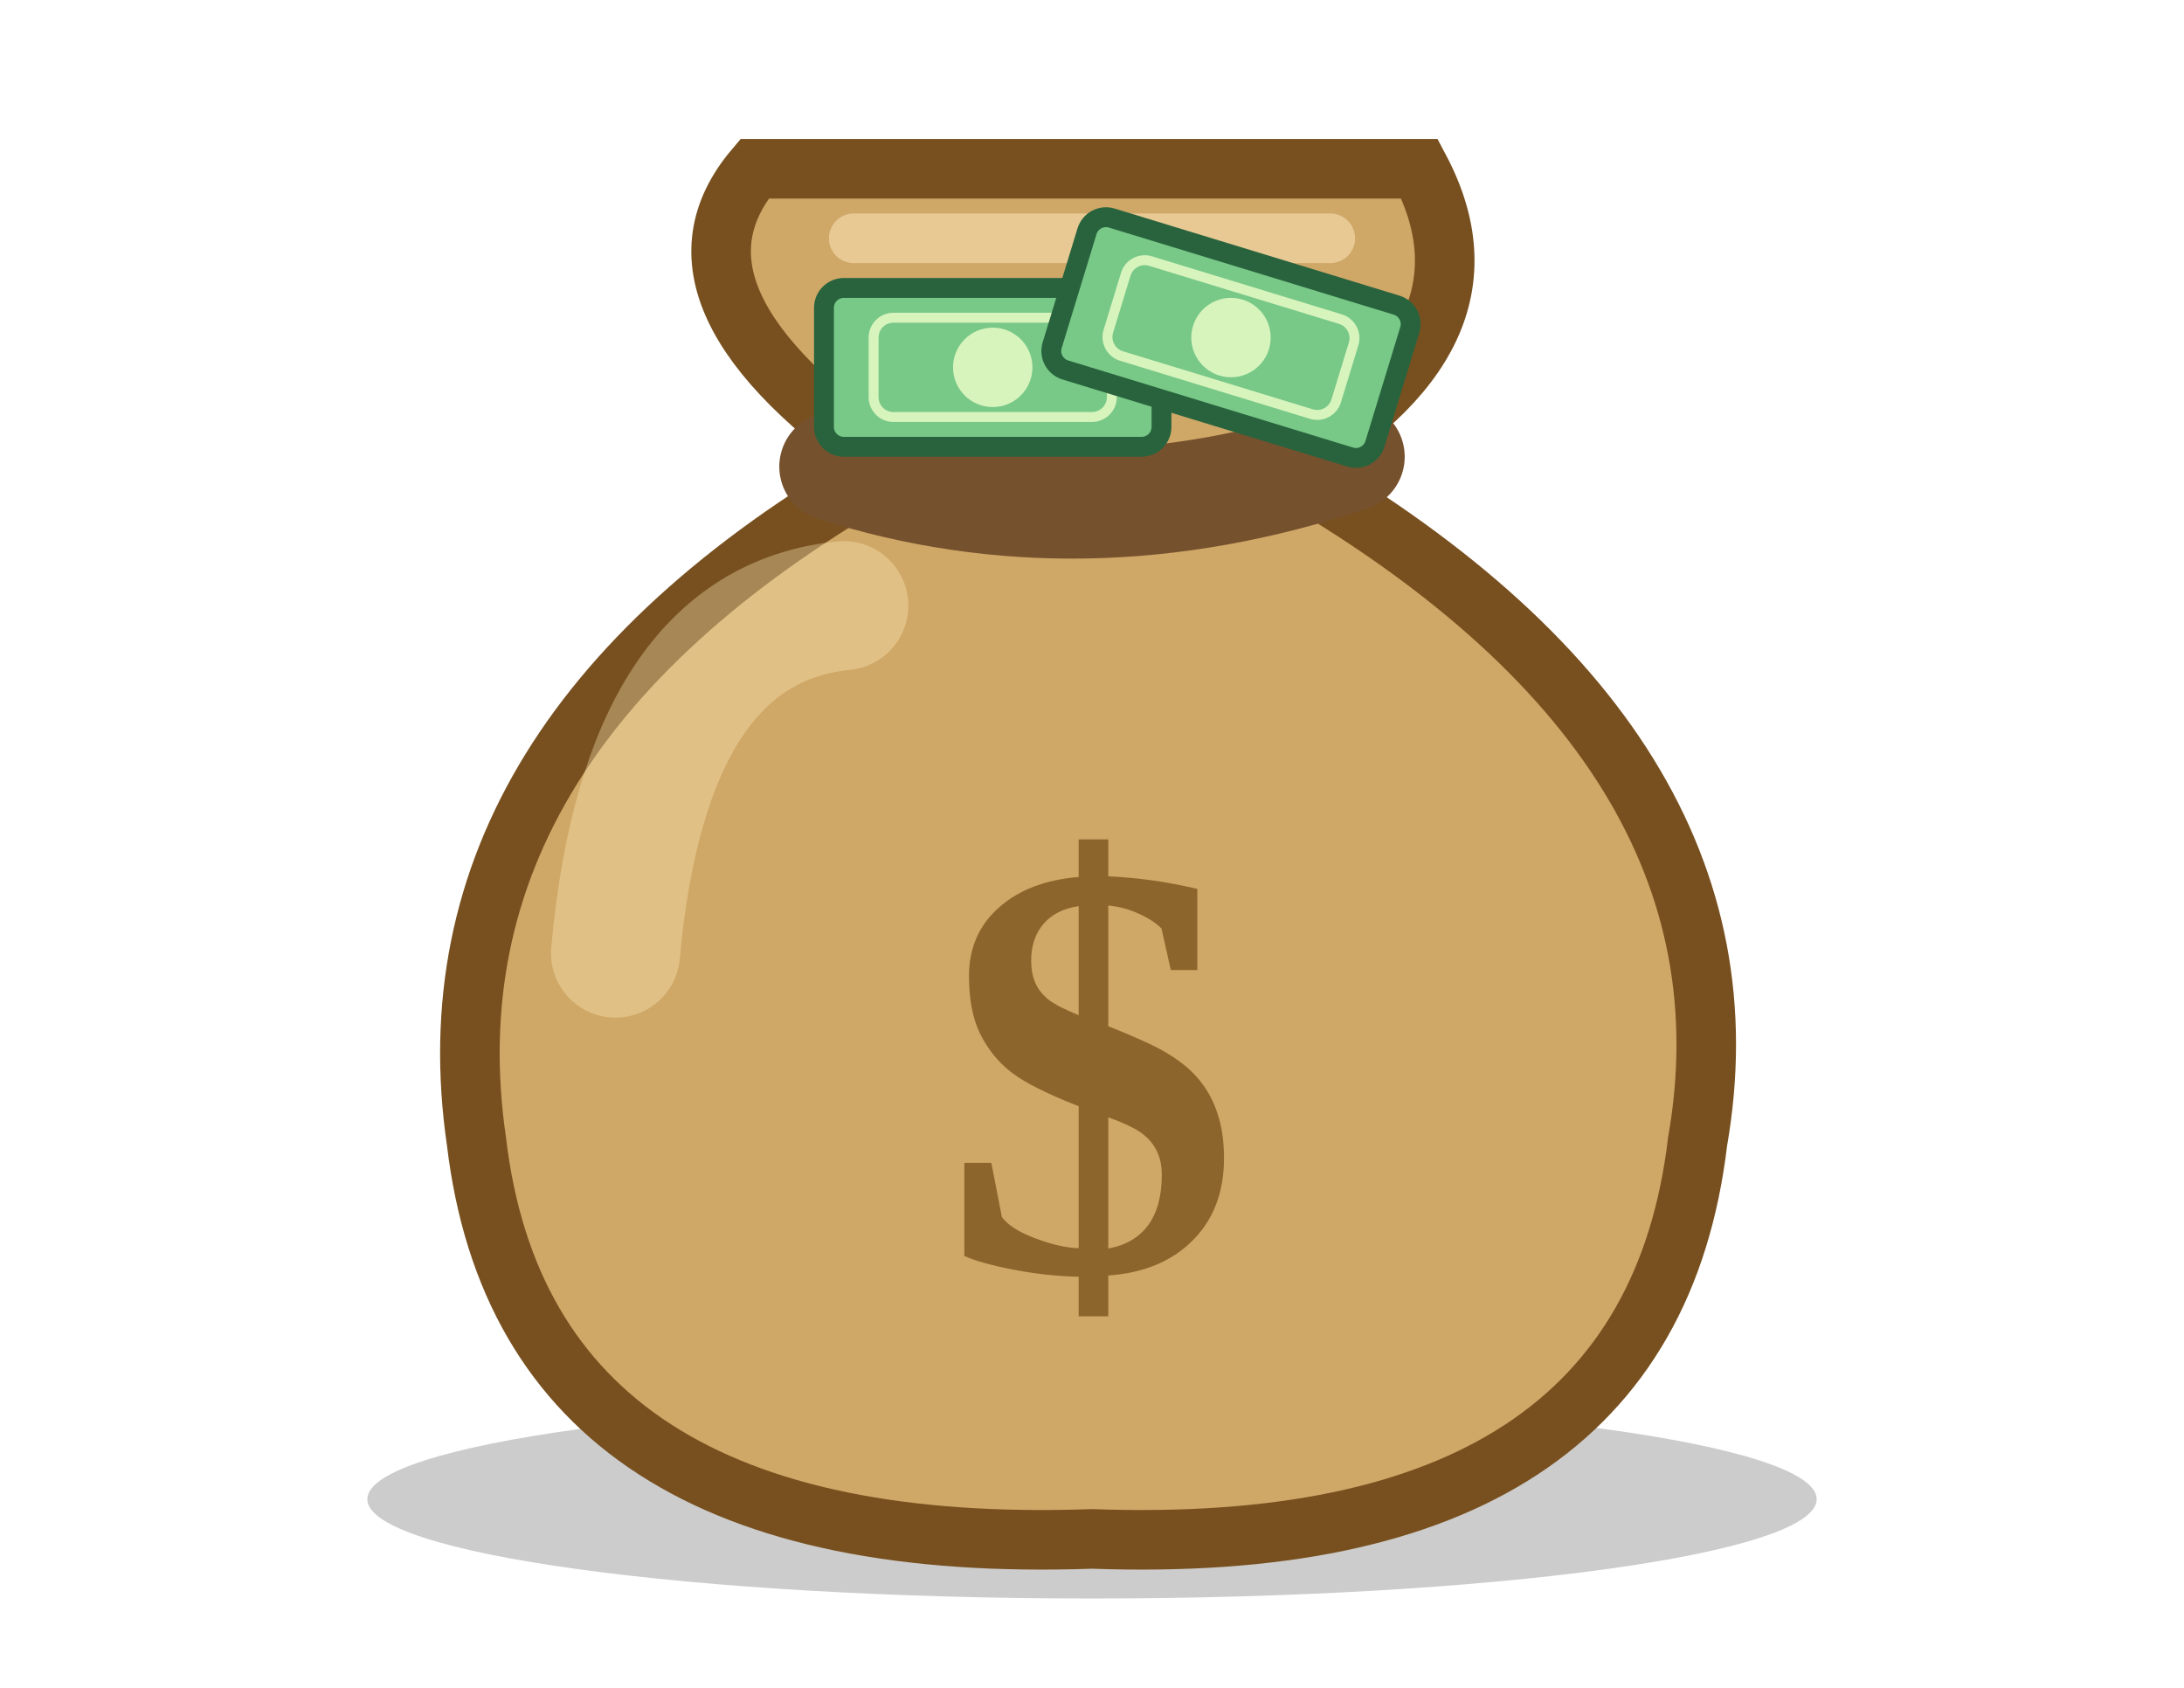
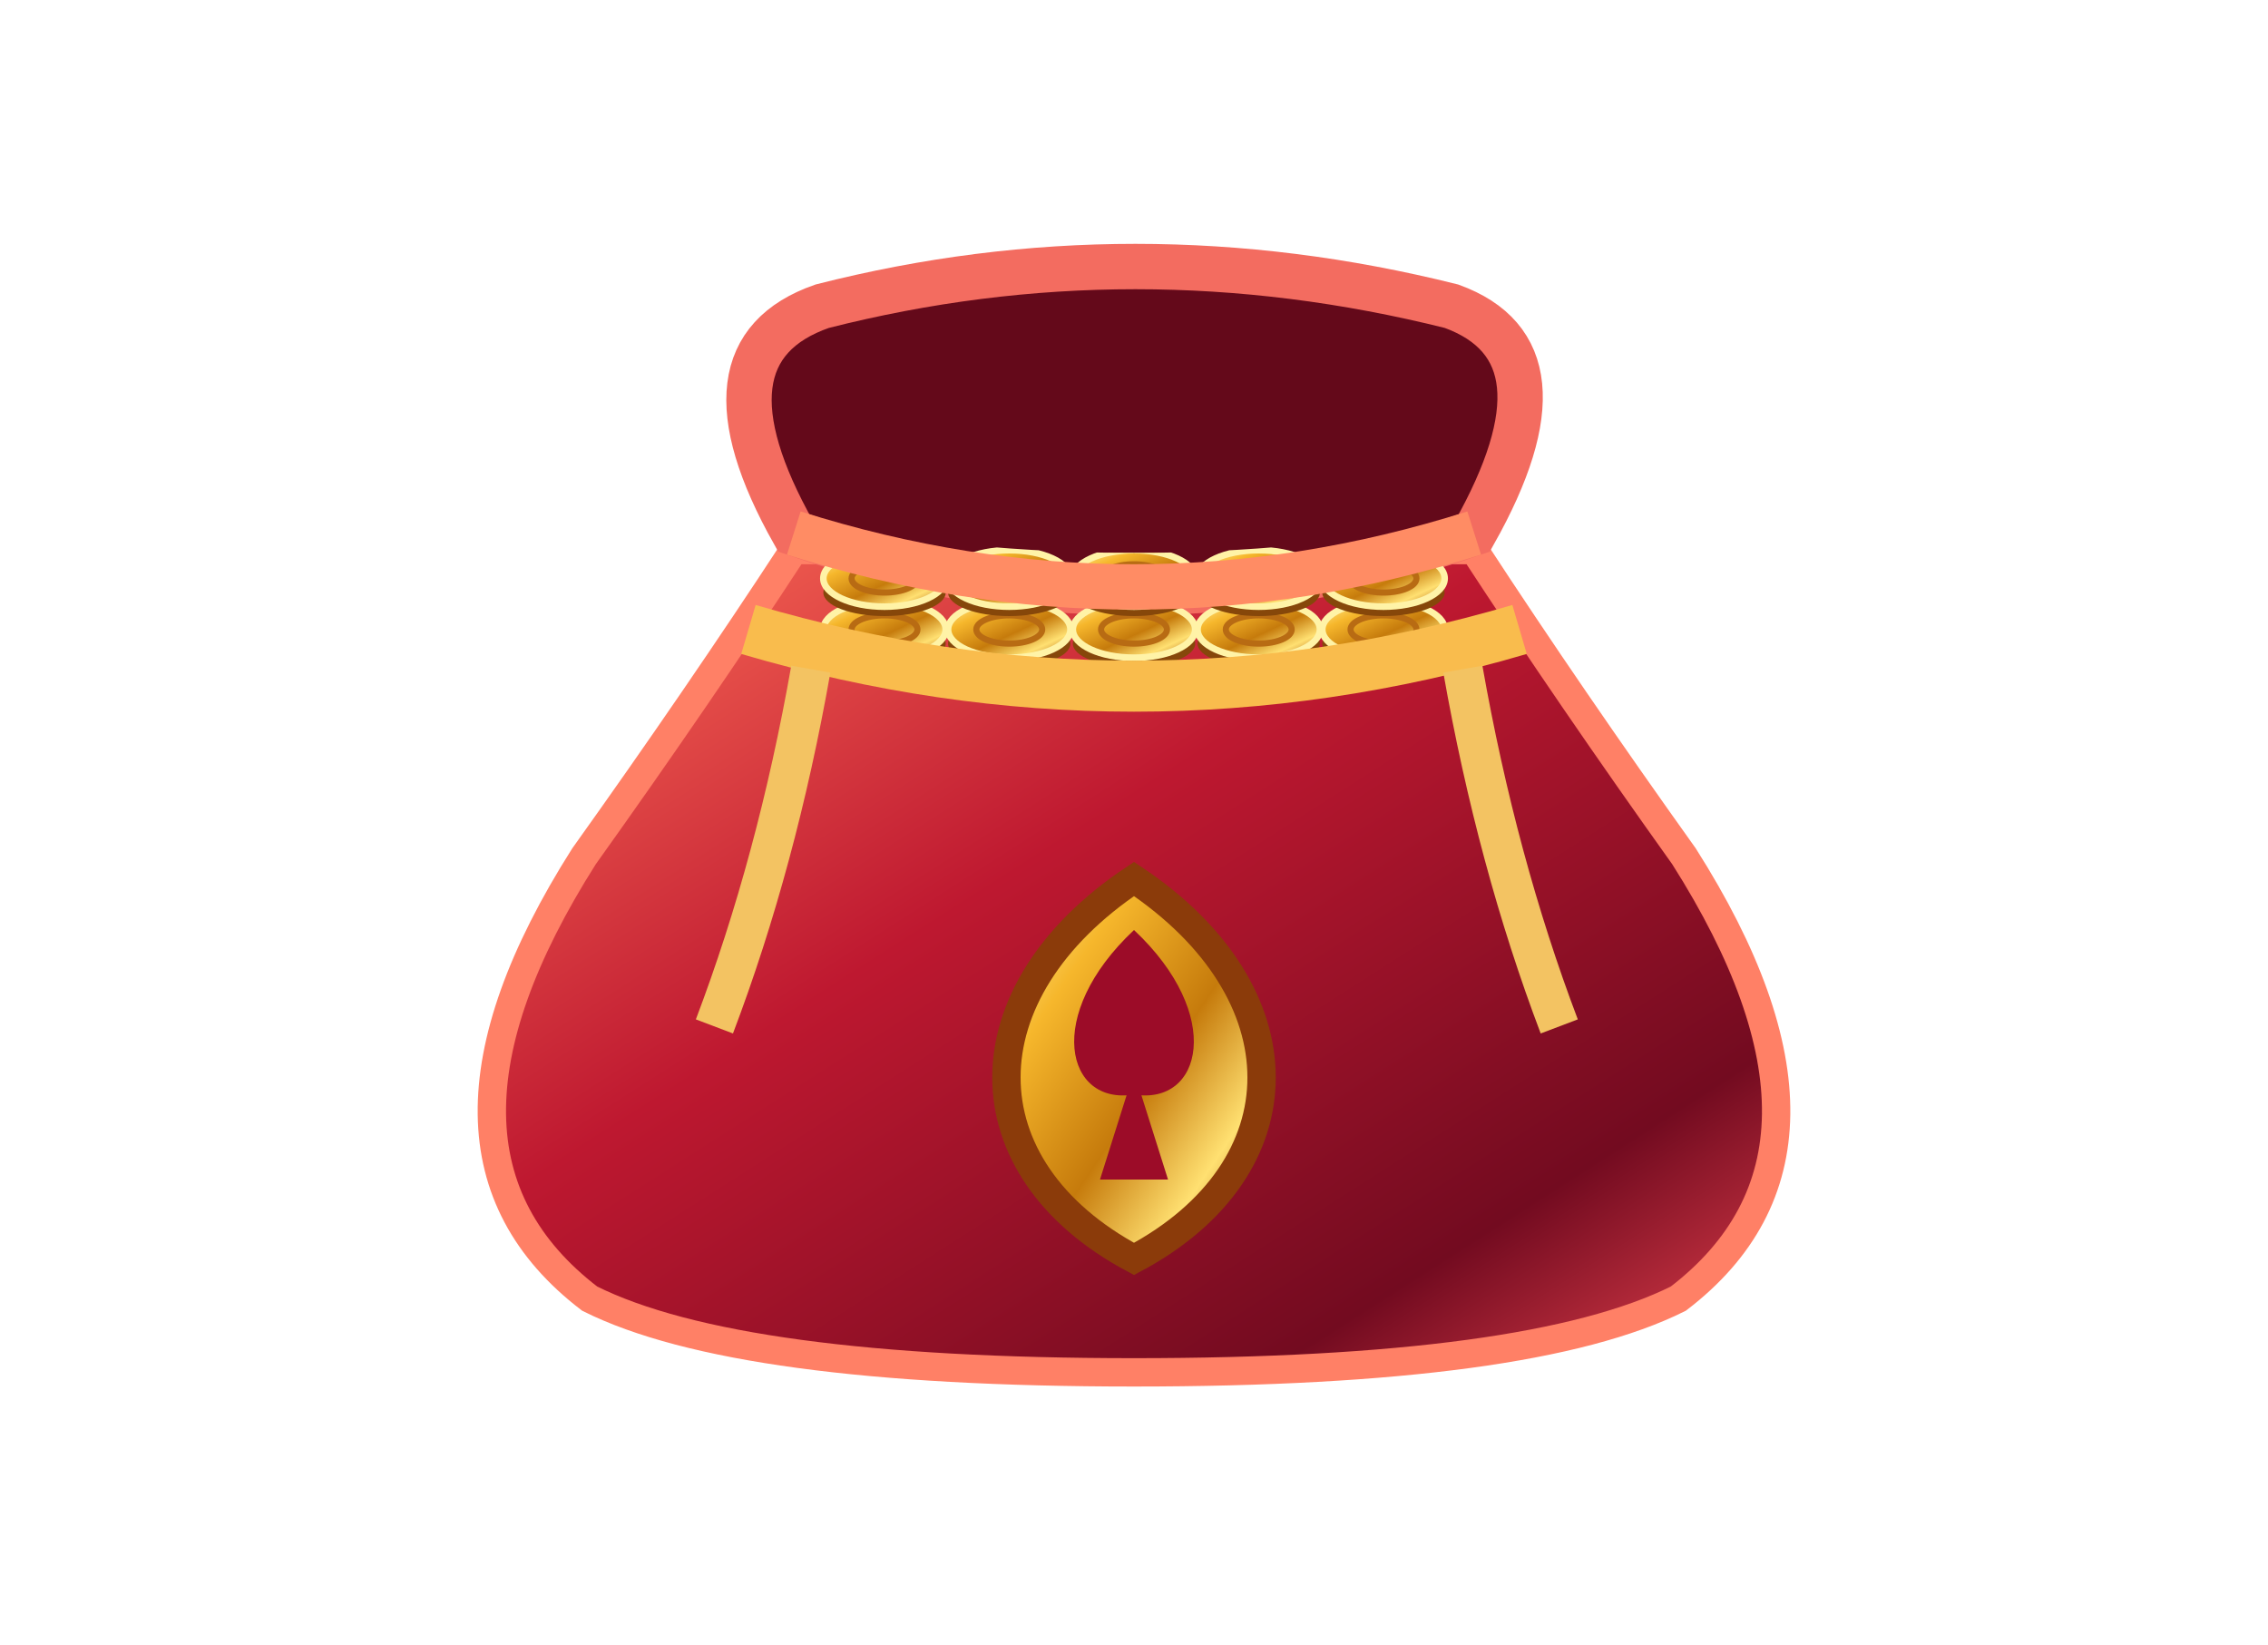
- <svg xmlns="http://www.w3.org/2000/svg" viewBox="0 0 220 170" width="220" height="170">
+ <svg xmlns="http://www.w3.org/2000/svg" viewBox="0 0 400 290" width="400" height="290">
  <defs>
-     <linearGradient id="gold" x2=".7" y2="1">
-       <stop stop-color="#fff2a5" />
-       <stop offset=".45" stop-color="#f8bd35" />
-       <stop offset="1" stop-color="#a85b13" />
+     <linearGradient id="gold" x1="0" y1="0" x2="1" y2="1">
+       <stop stop-color="#fff2a4" />
+       <stop offset=".25" stop-color="#f6b72c" />
+       <stop offset=".55" stop-color="#c67b0c" />
+       <stop offset=".78" stop-color="#ffe071" />
+       <stop offset="1" stop-color="#a65106" />
    </linearGradient>
-     <linearGradient id="wood" x2="1" y2="1">
-       <stop stop-color="#e2a45c" />
-       <stop offset=".45" stop-color="#985225" />
-       <stop offset="1" stop-color="#48261b" />
+     <linearGradient id="red" x1="0" y1="0" x2="1" y2="1">
+       <stop stop-color="#ff7259" />
+       <stop offset=".4" stop-color="#be1830" />
+       <stop offset=".8" stop-color="#730b20" />
+       <stop offset="1" stop-color="#ec4550" />
    </linearGradient>
-     <linearGradient id="steel" x2="1" y2="1">
-       <stop stop-color="#f1f5fa" />
-       <stop offset=".5" stop-color="#879aaf" />
-       <stop offset="1" stop-color="#394657" />
+     <linearGradient id="wood" x1="0" y1="0" x2="1" y2="1">
+       <stop stop-color="#b55b32" />
+       <stop offset=".55" stop-color="#632818" />
+       <stop offset="1" stop-color="#3b160d" />
    </linearGradient>
+     <linearGradient id="metal" x1="0" y1="0" x2="1" y2="1">
+       <stop stop-color="#f0e3bf" />
+       <stop offset=".23" stop-color="#9b8f80" />
+       <stop offset=".6" stop-color="#4b4b55" />
+       <stop offset=".9" stop-color="#8d8277" />
+     </linearGradient>
+     <linearGradient id="case" x1="0" y1="0" x2="1" y2="1">
+       <stop stop-color="#77707a" />
+       <stop offset=".25" stop-color="#34323b" />
+       <stop offset=".8" stop-color="#13141b" />
+       <stop offset="1" stop-color="#5a5360" />
+     </linearGradient>
+     <linearGradient id="cash" x1="0" y1="0" x2="1" y2="1">
+       <stop stop-color="#efffe2" />
+       <stop offset=".45" stop-color="#a4d3b0" />
+       <stop offset="1" stop-color="#40845c" />
+     </linearGradient>
+     <radialGradient id="gem">
+       <stop stop-color="#effaff" />
+       <stop offset=".4" stop-color="#4dd3ff" />
+       <stop offset="1" stop-color="#1722a9" />
+     </radialGradient>
+     <clipPath id="potInner">
+       <path d="M111 102 Q200 111 289 102 L280 159 Q200 184 120 159Z" />
+     </clipPath>
+     <clipPath id="bagInner">
+       <path d="M142 92 Q200 103 258 92 L255 115 Q200 131 145 115Z" />
+     </clipPath>
+     <clipPath id="chestInner">
+       <path d="M111 130 L287 130 L287 180 L111 180Z" />
+     </clipPath>
+     <clipPath id="vaultInner">
+       <path d="M145 76 L294 76 L294 195 L145 195Z" />
+     </clipPath>
+     <clipPath id="cashInner">
+       <path d="M109 134 L287 134 L287 187 L109 187Z" />
+     </clipPath>
  </defs>
-   <ellipse cx="110" cy="151" rx="73" ry="10" fill="#000" opacity=".2" />
-   <path d="M90 47 Q65 30 76 17 L143 17 Q152 34 129 47 Q178 75 171 115 Q166 157 110 155 Q53 157 48 115 Q42 74 90 47Z" fill="#cfa767" stroke="#78501f" stroke-width="6" />
-   <path d="M84 47Q109 55 136 46" fill="none" stroke="#76512d" stroke-width="11" stroke-linecap="round" />
-   <path d="M62 96 Q65 63 85 61" fill="none" stroke="#ffefbb" stroke-width="13" opacity=".35" stroke-linecap="round" />
-   <text x="110" y="128" text-anchor="middle" font-size="60" font-weight="bold" fill="#8c652c">$</text>
-   <path d="M86 24 L134 24" stroke="#e8c994" stroke-width="5" stroke-linecap="round" />
-   <g class="jackpot-stage-contents">
-     <g transform="rotate(0 100 37)">
-       <rect x="83" y="29" width="34" height="16" rx="2" fill="#78c887" stroke="#28633d" stroke-width="2" />
-       <rect x="88" y="32" width="24" height="10" rx="2" fill="none" stroke="#d7f4bd" />
-       <circle cx="100" cy="37" r="4" fill="#d7f4bd" />
+   <path d="M140 97 Q123 123 103 151 Q70 203 104 229 Q130 242 200 242 Q270 242 296 229 Q330 203 297 151 Q277 123 260 97Z" fill="url(#red)" stroke="#ff8066" stroke-width="5" />
+   <path d="M140 94 Q122 62 145 54 Q200 40 256 54 Q278 62 260 94 Q200 115 140 94Z" fill="#64091a" stroke="#f36c60" stroke-width="8" />
+   <g clip-path="url(#bagInner)">
+     <g transform="translate(156 111) scale(0.83)">
+       <ellipse cy="3" rx="13" ry="5" fill="#86470a" />
+       <ellipse rx="13" ry="6" fill="url(#gold)" stroke="#fff3a7" stroke-width="1.4" />
+       <ellipse rx="7" ry="3" fill="none" stroke="#b86b13" stroke-width="1.3" />
    </g>
-     <g transform="rotate(17 124 34)">
-       <rect x="107" y="26" width="34" height="16" rx="2" fill="#78c887" stroke="#28633d" stroke-width="2" />
-       <rect x="112" y="29" width="24" height="10" rx="2" fill="none" stroke="#d7f4bd" />
-       <circle cx="124" cy="34" r="4" fill="#d7f4bd" />
+     <g transform="translate(178 111) scale(0.83)">
+       <ellipse cy="3" rx="13" ry="5" fill="#86470a" />
+       <ellipse rx="13" ry="6" fill="url(#gold)" stroke="#fff3a7" stroke-width="1.4" />
+       <ellipse rx="7" ry="3" fill="none" stroke="#b86b13" stroke-width="1.3" />
+     </g>
+     <g transform="translate(200 111) scale(0.83)">
+       <ellipse cy="3" rx="13" ry="5" fill="#86470a" />
+       <ellipse rx="13" ry="6" fill="url(#gold)" stroke="#fff3a7" stroke-width="1.4" />
+       <ellipse rx="7" ry="3" fill="none" stroke="#b86b13" stroke-width="1.3" />
+     </g>
+     <g transform="translate(222 111) scale(0.83)">
+       <ellipse cy="3" rx="13" ry="5" fill="#86470a" />
+       <ellipse rx="13" ry="6" fill="url(#gold)" stroke="#fff3a7" stroke-width="1.4" />
+       <ellipse rx="7" ry="3" fill="none" stroke="#b86b13" stroke-width="1.3" />
+     </g>
+     <g transform="translate(244 111) scale(0.83)">
+       <ellipse cy="3" rx="13" ry="5" fill="#86470a" />
+       <ellipse rx="13" ry="6" fill="url(#gold)" stroke="#fff3a7" stroke-width="1.4" />
+       <ellipse rx="7" ry="3" fill="none" stroke="#b86b13" stroke-width="1.3" />
+     </g>
+     <g transform="translate(156 102) scale(0.83)">
+       <ellipse cy="3" rx="13" ry="5" fill="#86470a" />
+       <ellipse rx="13" ry="6" fill="url(#gold)" stroke="#fff3a7" stroke-width="1.4" />
+       <ellipse rx="7" ry="3" fill="none" stroke="#b86b13" stroke-width="1.3" />
+     </g>
+     <g transform="translate(178 102) scale(0.83)">
+       <ellipse cy="3" rx="13" ry="5" fill="#86470a" />
+       <ellipse rx="13" ry="6" fill="url(#gold)" stroke="#fff3a7" stroke-width="1.4" />
+       <ellipse rx="7" ry="3" fill="none" stroke="#b86b13" stroke-width="1.3" />
+     </g>
+     <g transform="translate(200 102) scale(0.83)">
+       <ellipse cy="3" rx="13" ry="5" fill="#86470a" />
+       <ellipse rx="13" ry="6" fill="url(#gold)" stroke="#fff3a7" stroke-width="1.4" />
+       <ellipse rx="7" ry="3" fill="none" stroke="#b86b13" stroke-width="1.3" />
+     </g>
+     <g transform="translate(222 102) scale(0.83)">
+       <ellipse cy="3" rx="13" ry="5" fill="#86470a" />
+       <ellipse rx="13" ry="6" fill="url(#gold)" stroke="#fff3a7" stroke-width="1.4" />
+       <ellipse rx="7" ry="3" fill="none" stroke="#b86b13" stroke-width="1.3" />
+     </g>
+     <g transform="translate(244 102) scale(0.83)">
+       <ellipse cy="3" rx="13" ry="5" fill="#86470a" />
+       <ellipse rx="13" ry="6" fill="url(#gold)" stroke="#fff3a7" stroke-width="1.4" />
+       <ellipse rx="7" ry="3" fill="none" stroke="#b86b13" stroke-width="1.3" />
    </g>
  </g>
+   <path d="M140 94 Q200 113 260 94" fill="none" stroke="#ff8c64" stroke-width="8" />
+   <path d="M132 111 Q200 131 268 111" fill="none" stroke="#f9bc4d" stroke-width="9" />
+   <path d="M143 118 Q137 152 126 181 M258 118 Q264 152 275 181" fill="none" stroke="#f3c362" stroke-width="7" />
+   <path d="M200 155 C170 175 170 206 200 222 C230 206 230 175 200 155Z" fill="url(#gold)" stroke="#8b3b0a" stroke-width="5" />
+   <path d="M200 164 C184 179 188 195 200 193 C212 195 216 179 200 164 M200 189 L194 208 L206 208Z" fill="#9c0c28" />
</svg>
